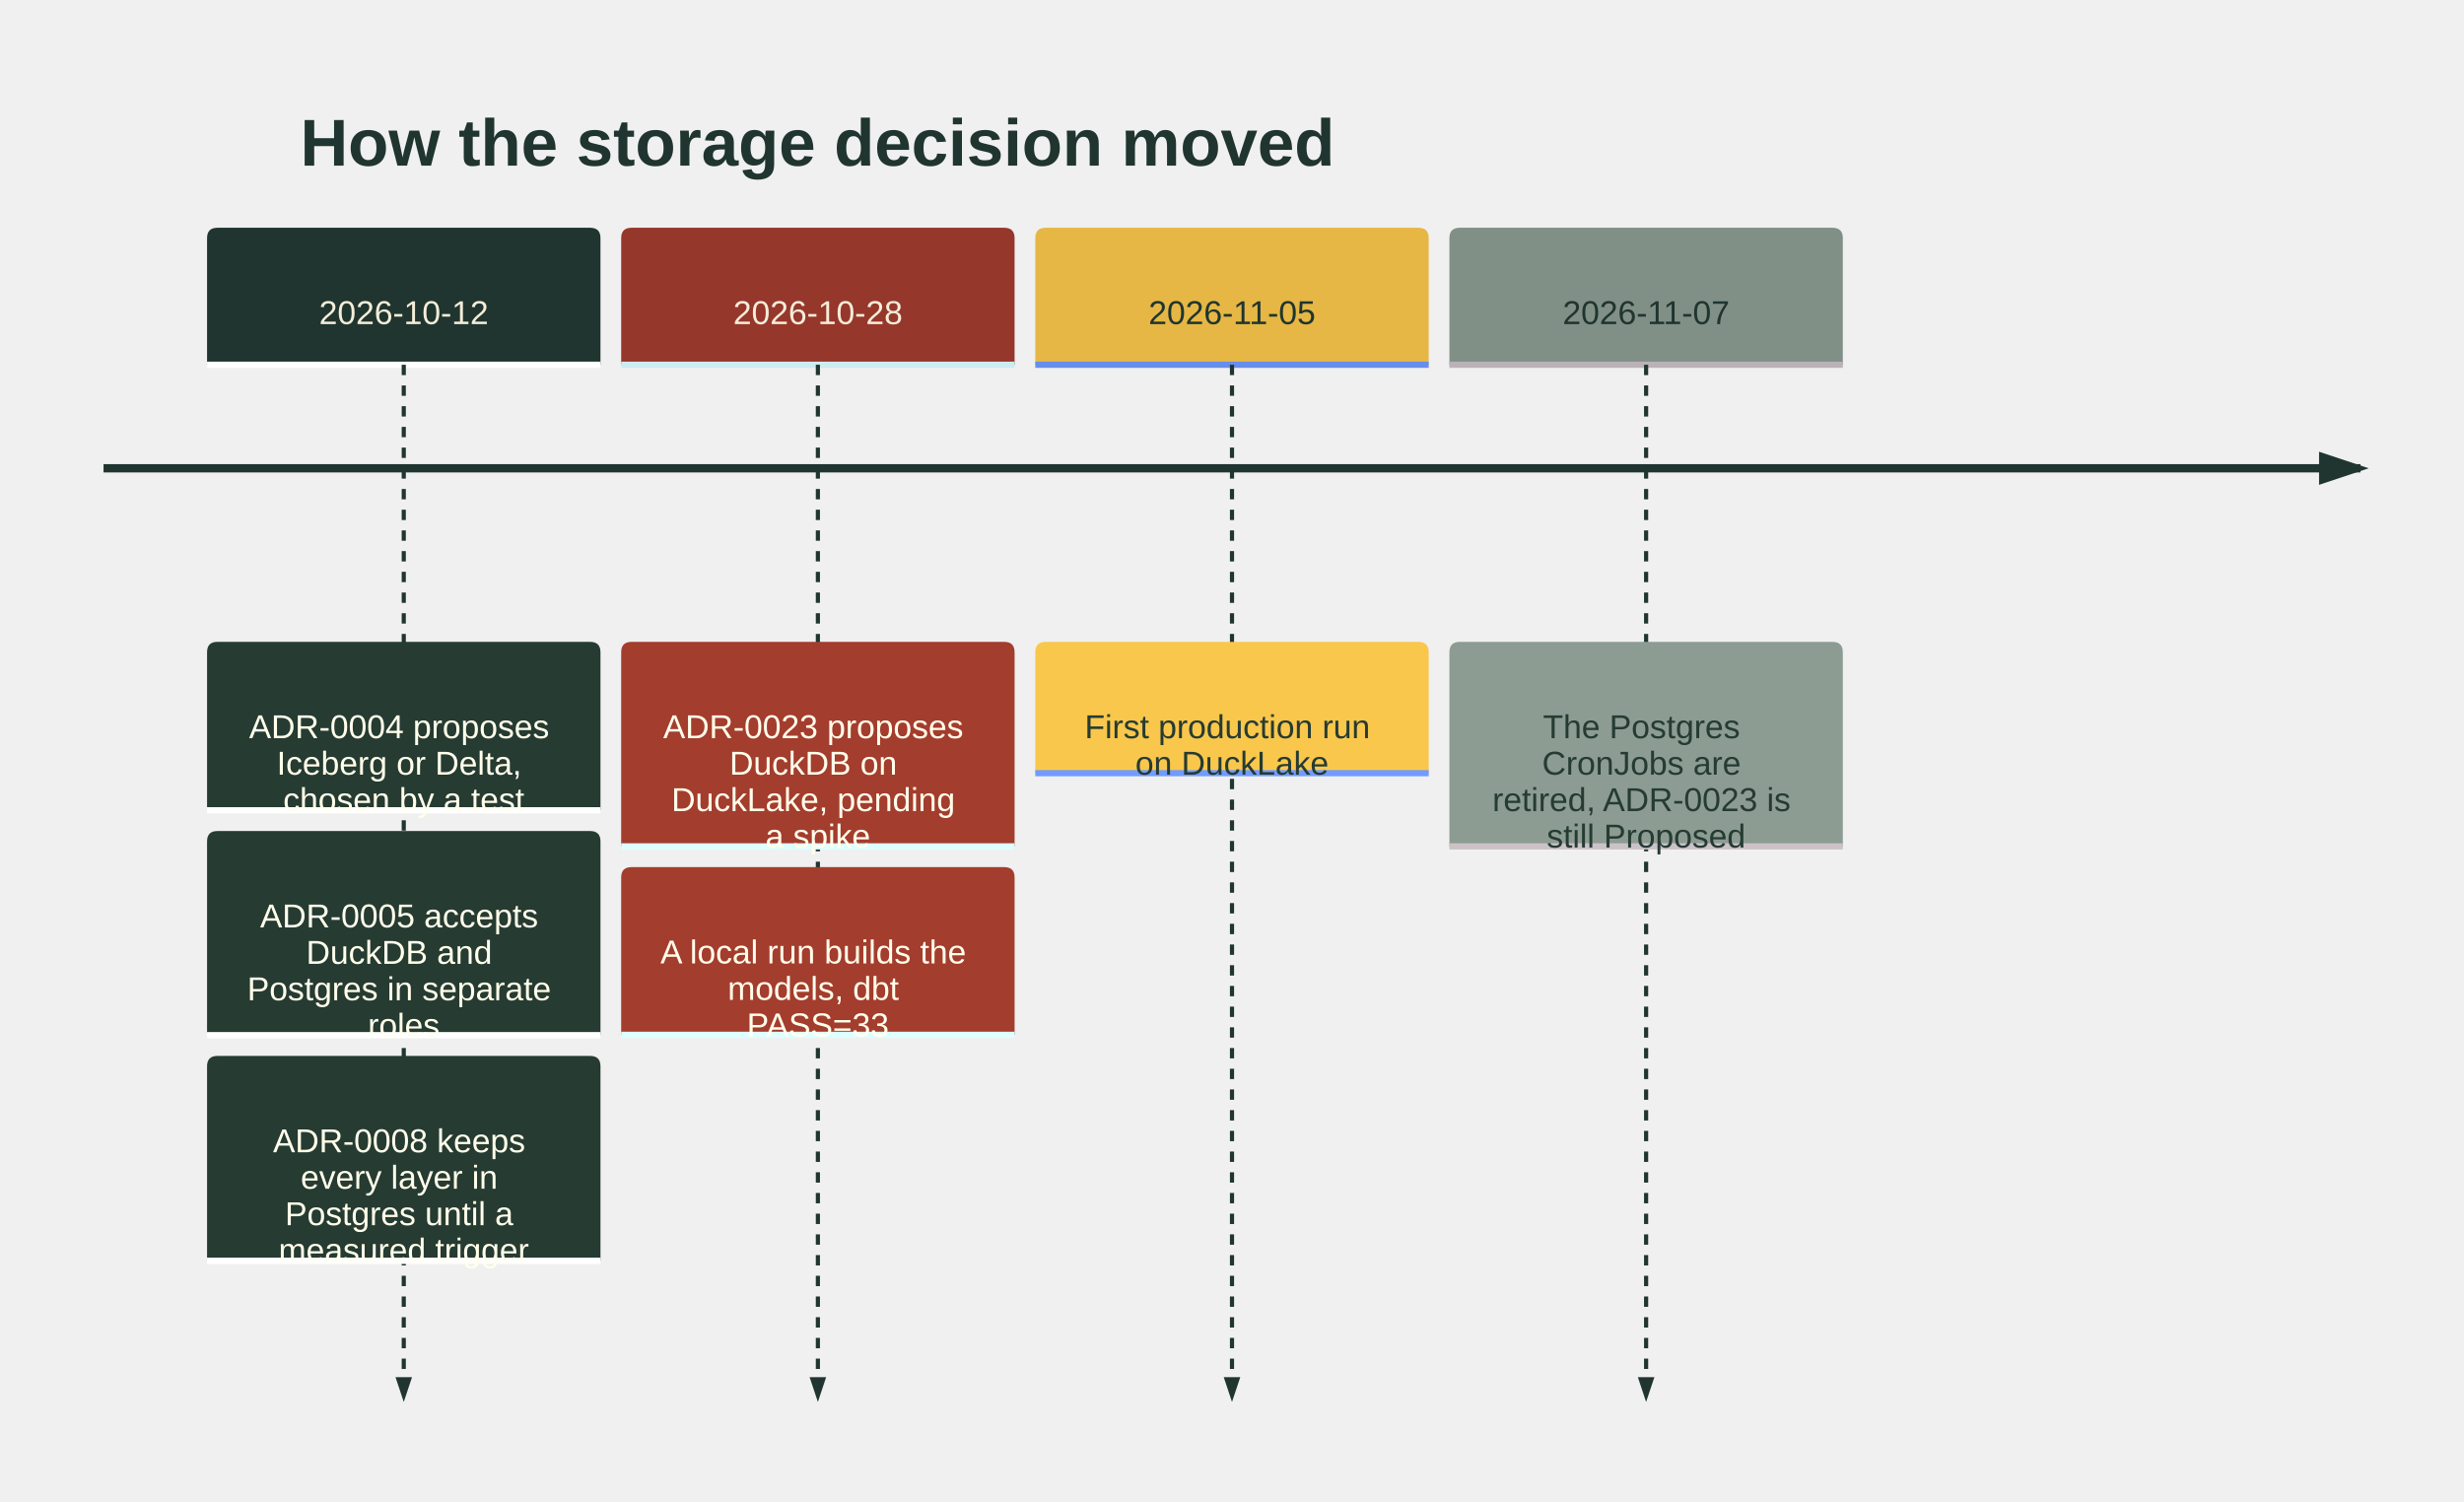
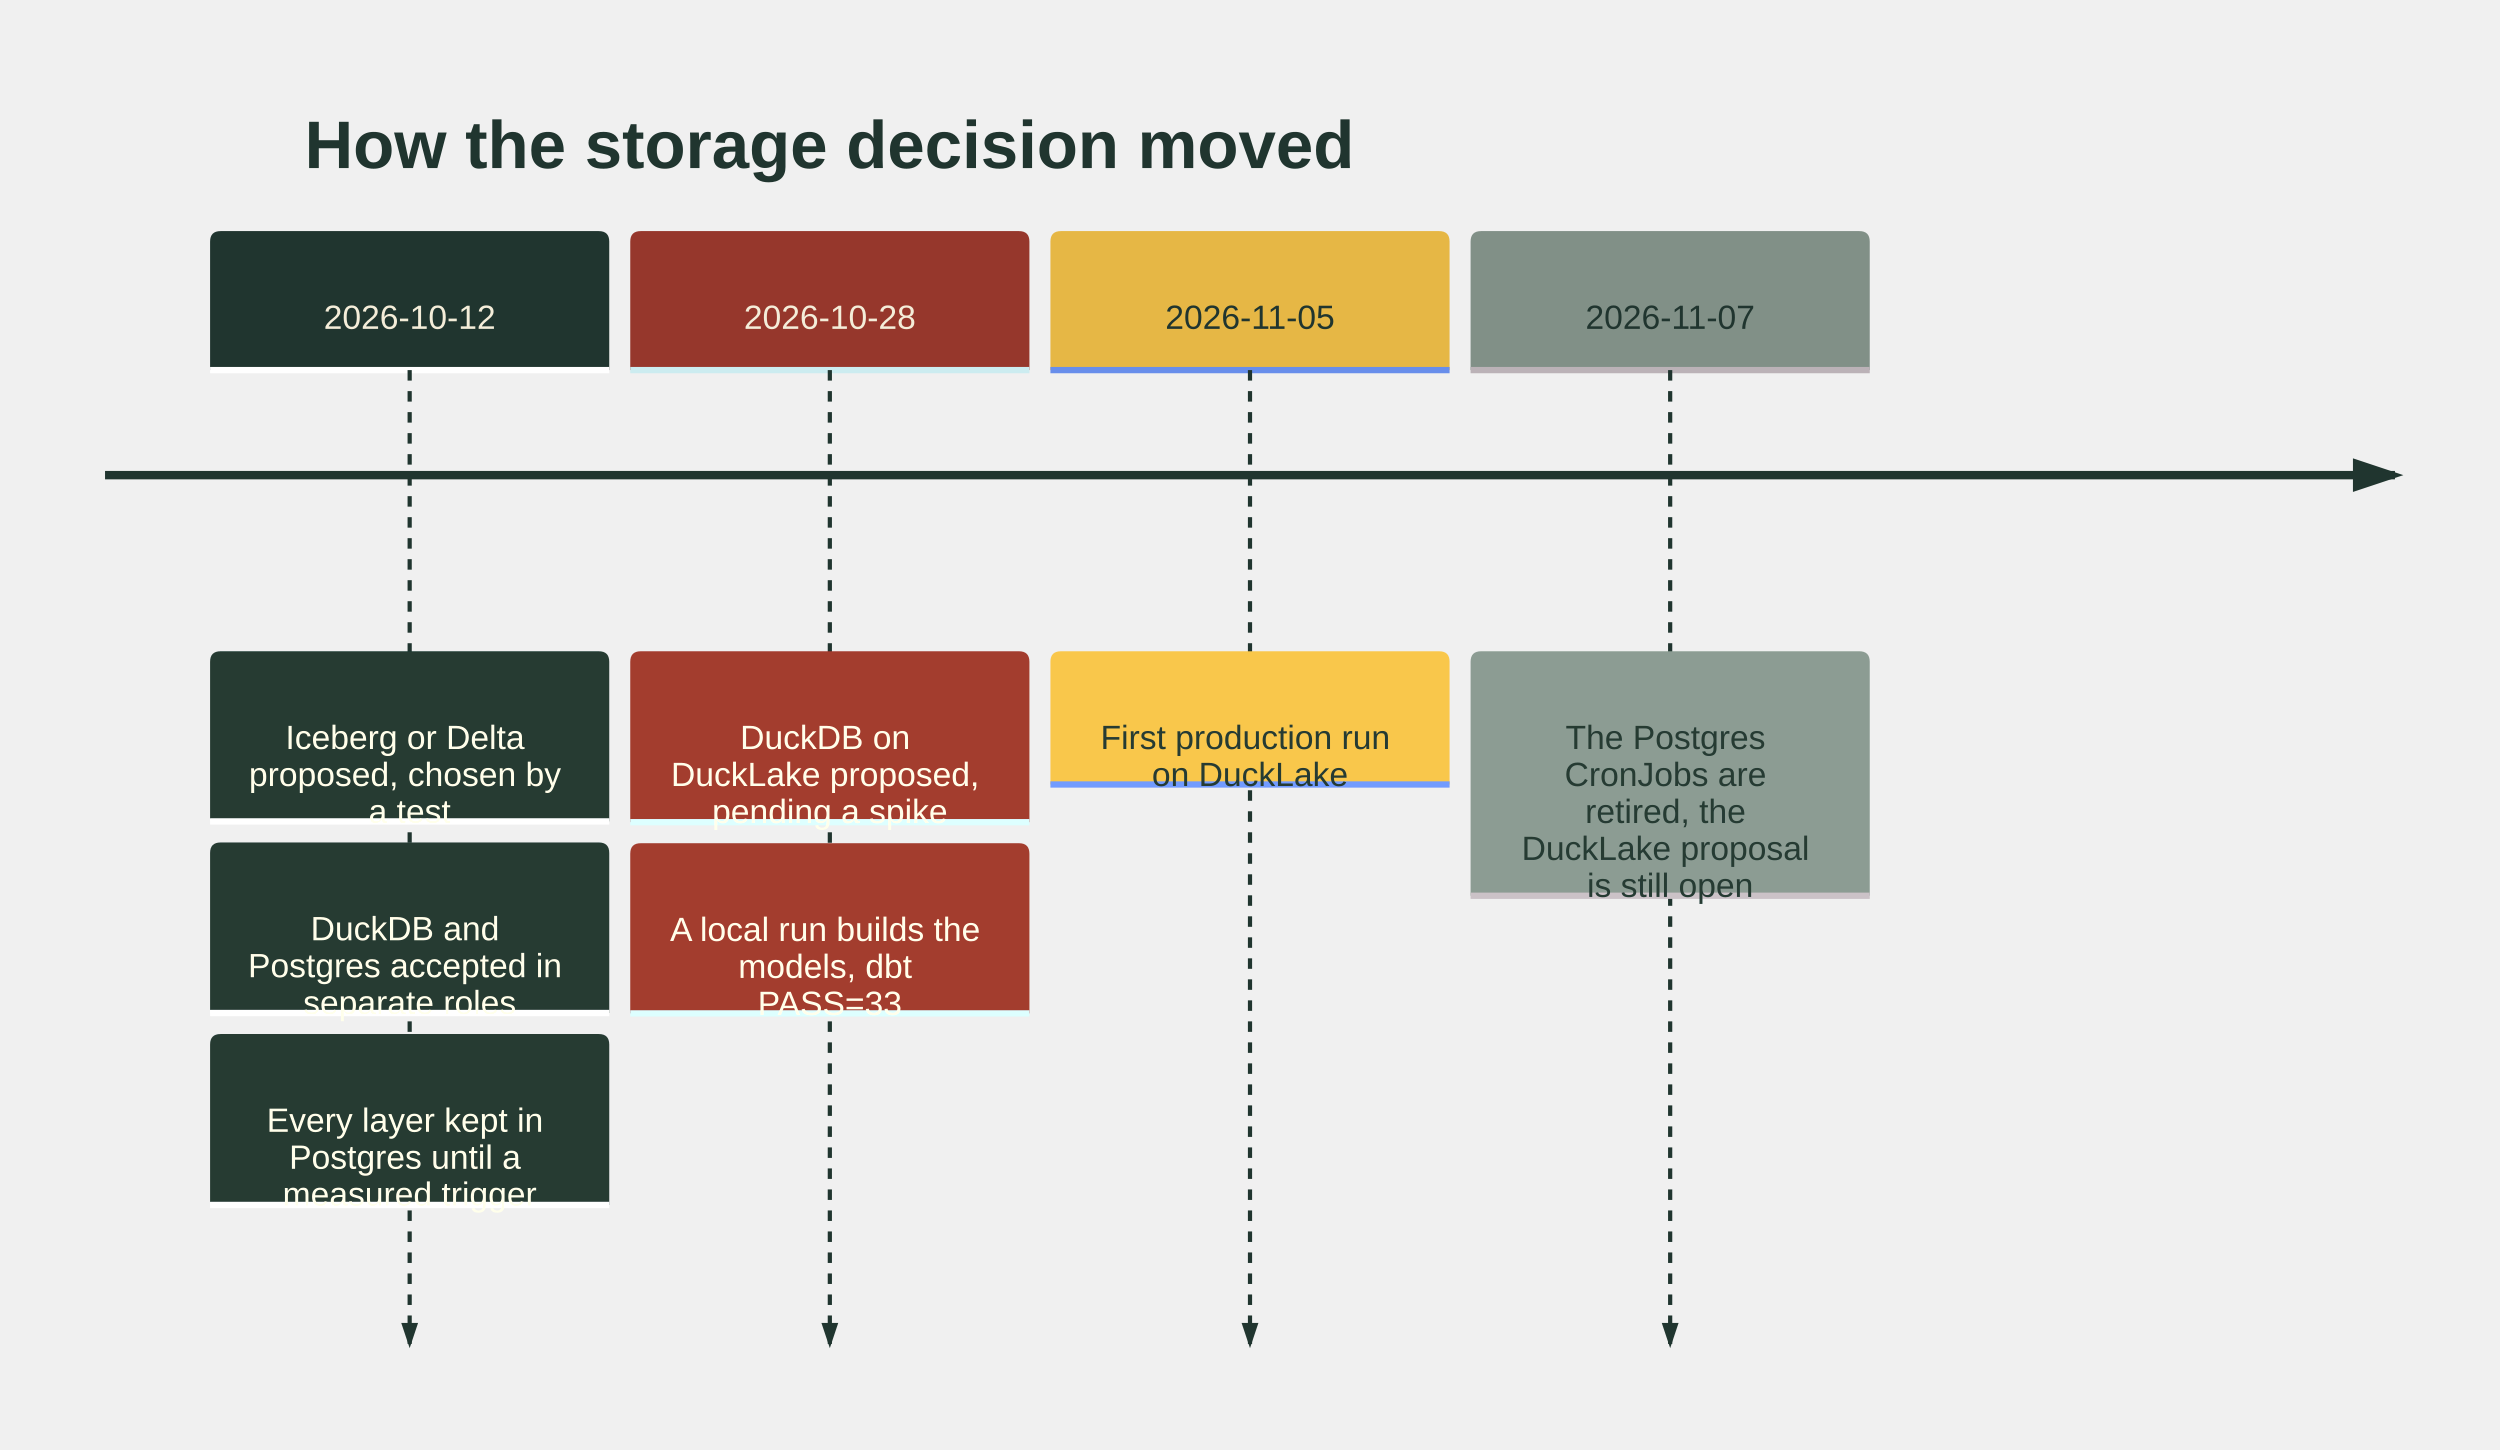
- <svg xmlns="http://www.w3.org/2000/svg" id="lagom-modeling-postgres-then-ducklake" width="100%" style="max-width: 1190px; background-color: transparent;" viewBox="100 -60 1190 725.117" role="graphics-document document" aria-roledescription="timeline">
+ <svg xmlns="http://www.w3.org/2000/svg" id="lagom-modeling-postgres-then-ducklake" width="100%" style="max-width: 1190px; background-color: transparent;" viewBox="100 -60 1190 689.73" role="graphics-document document" aria-roledescription="timeline">
  <style>#lagom-modeling-postgres-then-ducklake{font-family:arial,sans-serif;font-size:16px;fill:#20352f;}@keyframes edge-animation-frame{from{stroke-dashoffset:0;}}@keyframes dash{to{stroke-dashoffset:0;}}#lagom-modeling-postgres-then-ducklake .edge-animation-slow{stroke-dasharray:9,5!important;stroke-dashoffset:900;animation:dash 50s linear infinite;stroke-linecap:round;}#lagom-modeling-postgres-then-ducklake .edge-animation-fast{stroke-dasharray:9,5!important;stroke-dashoffset:900;animation:dash 20s linear infinite;stroke-linecap:round;}#lagom-modeling-postgres-then-ducklake .error-icon{fill:#f2ead6;}#lagom-modeling-postgres-then-ducklake .error-text{fill:#0d1529;stroke:#0d1529;}#lagom-modeling-postgres-then-ducklake .edge-thickness-normal{stroke-width:1px;}#lagom-modeling-postgres-then-ducklake .edge-thickness-thick{stroke-width:3.5px;}#lagom-modeling-postgres-then-ducklake .edge-pattern-solid{stroke-dasharray:0;}#lagom-modeling-postgres-then-ducklake .edge-thickness-invisible{stroke-width:0;fill:none;}#lagom-modeling-postgres-then-ducklake .edge-pattern-dashed{stroke-dasharray:3;}#lagom-modeling-postgres-then-ducklake .edge-pattern-dotted{stroke-dasharray:2;}#lagom-modeling-postgres-then-ducklake .marker{fill:#96372c;stroke:#96372c;}#lagom-modeling-postgres-then-ducklake .marker.cross{stroke:#96372c;}#lagom-modeling-postgres-then-ducklake svg{font-family:arial,sans-serif;font-size:16px;}#lagom-modeling-postgres-then-ducklake p{margin:0;}#lagom-modeling-postgres-then-ducklake .edge{stroke-width:3;}#lagom-modeling-postgres-then-ducklake .section--1 rect,#lagom-modeling-postgres-then-ducklake .section--1 path,#lagom-modeling-postgres-then-ducklake .section--1 circle,#lagom-modeling-postgres-then-ducklake .section--1 path{fill:#20352f;}#lagom-modeling-postgres-then-ducklake .section--1 text{fill:#f4edd9;}#lagom-modeling-postgres-then-ducklake .node-icon--1{font-size:40px;color:#f4edd9;}#lagom-modeling-postgres-then-ducklake .section-edge--1{stroke:#20352f;}#lagom-modeling-postgres-then-ducklake .edge-depth--1{stroke-width:17;}#lagom-modeling-postgres-then-ducklake .section--1 line{stroke:#ffffff;stroke-width:3;}#lagom-modeling-postgres-then-ducklake .lineWrapper line{stroke:#f4edd9;}#lagom-modeling-postgres-then-ducklake .disabled,#lagom-modeling-postgres-then-ducklake .disabled circle,#lagom-modeling-postgres-then-ducklake .disabled text{fill:#f2ead6;}#lagom-modeling-postgres-then-ducklake .disabled text{fill:#819087;}#lagom-modeling-postgres-then-ducklake .section-0 rect,#lagom-modeling-postgres-then-ducklake .section-0 path,#lagom-modeling-postgres-then-ducklake .section-0 circle,#lagom-modeling-postgres-then-ducklake .section-0 path{fill:#96372c;}#lagom-modeling-postgres-then-ducklake .section-0 text{fill:#f4edd9;}#lagom-modeling-postgres-then-ducklake .node-icon-0{font-size:40px;color:#f4edd9;}#lagom-modeling-postgres-then-ducklake .section-edge-0{stroke:#96372c;}#lagom-modeling-postgres-then-ducklake .edge-depth-0{stroke-width:14;}#lagom-modeling-postgres-then-ducklake .section-0 line{stroke:rgb(203.582, 236.147, 239.918);stroke-width:3;}#lagom-modeling-postgres-then-ducklake .lineWrapper line{stroke:#f4edd9;}#lagom-modeling-postgres-then-ducklake .disabled,#lagom-modeling-postgres-then-ducklake .disabled circle,#lagom-modeling-postgres-then-ducklake .disabled text{fill:#f2ead6;}#lagom-modeling-postgres-then-ducklake .disabled text{fill:#819087;}#lagom-modeling-postgres-then-ducklake .section-1 rect,#lagom-modeling-postgres-then-ducklake .section-1 path,#lagom-modeling-postgres-then-ducklake .section-1 circle,#lagom-modeling-postgres-then-ducklake .section-1 path{fill:#e6b745;}#lagom-modeling-postgres-then-ducklake .section-1 text{fill:#20352f;}#lagom-modeling-postgres-then-ducklake .node-icon-1{font-size:40px;color:#20352f;}#lagom-modeling-postgres-then-ducklake .section-edge-1{stroke:#e6b745;}#lagom-modeling-postgres-then-ducklake .edge-depth-1{stroke-width:11;}#lagom-modeling-postgres-then-ducklake .section-1 line{stroke:rgb(103.82, 142.021, 234.68);stroke-width:3;}#lagom-modeling-postgres-then-ducklake .lineWrapper line{stroke:#20352f;}#lagom-modeling-postgres-then-ducklake .disabled,#lagom-modeling-postgres-then-ducklake .disabled circle,#lagom-modeling-postgres-then-ducklake .disabled text{fill:#f2ead6;}#lagom-modeling-postgres-then-ducklake .disabled text{fill:#819087;}#lagom-modeling-postgres-then-ducklake .section-2 rect,#lagom-modeling-postgres-then-ducklake .section-2 path,#lagom-modeling-postgres-then-ducklake .section-2 circle,#lagom-modeling-postgres-then-ducklake .section-2 path{fill:#819087;}#lagom-modeling-postgres-then-ducklake .section-2 text{fill:#20352f;}#lagom-modeling-postgres-then-ducklake .node-icon-2{font-size:40px;color:#20352f;}#lagom-modeling-postgres-then-ducklake .section-edge-2{stroke:#819087;}#lagom-modeling-postgres-then-ducklake .edge-depth-2{stroke-width:8;}#lagom-modeling-postgres-then-ducklake .section-2 line{stroke:rgb(186.854, 177.646, 183.171);stroke-width:3;}#lagom-modeling-postgres-then-ducklake .lineWrapper line{stroke:#20352f;}#lagom-modeling-postgres-then-ducklake .disabled,#lagom-modeling-postgres-then-ducklake .disabled circle,#lagom-modeling-postgres-then-ducklake .disabled text{fill:#f2ead6;}#lagom-modeling-postgres-then-ducklake .disabled text{fill:#819087;}#lagom-modeling-postgres-then-ducklake .section-3 rect,#lagom-modeling-postgres-then-ducklake .section-3 path,#lagom-modeling-postgres-then-ducklake .section-3 circle,#lagom-modeling-postgres-then-ducklake .section-3 path{fill:hsl(104.444, 55.102%, 65.392%);}#lagom-modeling-postgres-then-ducklake .section-3 text{fill:#20352f;}#lagom-modeling-postgres-then-ducklake .node-icon-3{font-size:40px;color:#20352f;}#lagom-modeling-postgres-then-ducklake .section-edge-3{stroke:hsl(104.444, 55.102%, 65.392%);}#lagom-modeling-postgres-then-ducklake .edge-depth-3{stroke-width:5;}#lagom-modeling-postgres-then-ducklake .section-3 line{stroke:rgb(111.663, 39.622, 136.878);stroke-width:3;}#lagom-modeling-postgres-then-ducklake .lineWrapper line{stroke:#20352f;}#lagom-modeling-postgres-then-ducklake .disabled,#lagom-modeling-postgres-then-ducklake .disabled circle,#lagom-modeling-postgres-then-ducklake .disabled text{fill:#f2ead6;}#lagom-modeling-postgres-then-ducklake .disabled text{fill:#819087;}#lagom-modeling-postgres-then-ducklake .section-4 rect,#lagom-modeling-postgres-then-ducklake .section-4 path,#lagom-modeling-postgres-then-ducklake .section-4 circle,#lagom-modeling-postgres-then-ducklake .section-4 path{fill:hsl(134.444, 55.102%, 65.392%);}#lagom-modeling-postgres-then-ducklake .section-4 text{fill:#20352f;}#lagom-modeling-postgres-then-ducklake .node-icon-4{font-size:40px;color:#20352f;}#lagom-modeling-postgres-then-ducklake .section-edge-4{stroke:hsl(134.444, 55.102%, 65.392%);}#lagom-modeling-postgres-then-ducklake .edge-depth-4{stroke-width:2;}#lagom-modeling-postgres-then-ducklake .section-4 line{stroke:rgb(136.878, 39.622, 113.464);stroke-width:3;}#lagom-modeling-postgres-then-ducklake .lineWrapper line{stroke:#20352f;}#lagom-modeling-postgres-then-ducklake .disabled,#lagom-modeling-postgres-then-ducklake .disabled circle,#lagom-modeling-postgres-then-ducklake .disabled text{fill:#f2ead6;}#lagom-modeling-postgres-then-ducklake .disabled text{fill:#819087;}#lagom-modeling-postgres-then-ducklake .section-5 rect,#lagom-modeling-postgres-then-ducklake .section-5 path,#lagom-modeling-postgres-then-ducklake .section-5 circle,#lagom-modeling-postgres-then-ducklake .section-5 path{fill:hsl(164.444, 55.102%, 65.392%);}#lagom-modeling-postgres-then-ducklake .section-5 text{fill:#20352f;}#lagom-modeling-postgres-then-ducklake .node-icon-5{font-size:40px;color:#20352f;}#lagom-modeling-postgres-then-ducklake .section-edge-5{stroke:hsl(164.444, 55.102%, 65.392%);}#lagom-modeling-postgres-then-ducklake .edge-depth-5{stroke-width:-1;}#lagom-modeling-postgres-then-ducklake .section-5 line{stroke:rgb(136.878, 39.622, 64.837);stroke-width:3;}#lagom-modeling-postgres-then-ducklake .lineWrapper line{stroke:#20352f;}#lagom-modeling-postgres-then-ducklake .disabled,#lagom-modeling-postgres-then-ducklake .disabled circle,#lagom-modeling-postgres-then-ducklake .disabled text{fill:#f2ead6;}#lagom-modeling-postgres-then-ducklake .disabled text{fill:#819087;}#lagom-modeling-postgres-then-ducklake .section-6 rect,#lagom-modeling-postgres-then-ducklake .section-6 path,#lagom-modeling-postgres-then-ducklake .section-6 circle,#lagom-modeling-postgres-then-ducklake .section-6 path{fill:hsl(194.444, 55.102%, 65.392%);}#lagom-modeling-postgres-then-ducklake .section-6 text{fill:#20352f;}#lagom-modeling-postgres-then-ducklake .node-icon-6{font-size:40px;color:#20352f;}#lagom-modeling-postgres-then-ducklake .section-edge-6{stroke:hsl(194.444, 55.102%, 65.392%);}#lagom-modeling-postgres-then-ducklake .edge-depth-6{stroke-width:-4;}#lagom-modeling-postgres-then-ducklake .section-6 line{stroke:rgb(136.878, 63.036, 39.622);stroke-width:3;}#lagom-modeling-postgres-then-ducklake .lineWrapper line{stroke:#20352f;}#lagom-modeling-postgres-then-ducklake .disabled,#lagom-modeling-postgres-then-ducklake .disabled circle,#lagom-modeling-postgres-then-ducklake .disabled text{fill:#f2ead6;}#lagom-modeling-postgres-then-ducklake .disabled text{fill:#819087;}#lagom-modeling-postgres-then-ducklake .section-7 rect,#lagom-modeling-postgres-then-ducklake .section-7 path,#lagom-modeling-postgres-then-ducklake .section-7 circle,#lagom-modeling-postgres-then-ducklake .section-7 path{fill:hsl(254.444, 55.102%, 75%);}#lagom-modeling-postgres-then-ducklake .section-7 text{fill:#20352f;}#lagom-modeling-postgres-then-ducklake .node-icon-7{font-size:40px;color:#20352f;}#lagom-modeling-postgres-then-ducklake .section-edge-7{stroke:hsl(254.444, 55.102%, 75%);}#lagom-modeling-postgres-then-ducklake .edge-depth-7{stroke-width:-7;}#lagom-modeling-postgres-then-ducklake .section-7 line{stroke:rgb(81.964, 98.878, 28.622);stroke-width:3;}#lagom-modeling-postgres-then-ducklake .lineWrapper line{stroke:#20352f;}#lagom-modeling-postgres-then-ducklake .disabled,#lagom-modeling-postgres-then-ducklake .disabled circle,#lagom-modeling-postgres-then-ducklake .disabled text{fill:#f2ead6;}#lagom-modeling-postgres-then-ducklake .disabled text{fill:#819087;}#lagom-modeling-postgres-then-ducklake .section-8 rect,#lagom-modeling-postgres-then-ducklake .section-8 path,#lagom-modeling-postgres-then-ducklake .section-8 circle,#lagom-modeling-postgres-then-ducklake .section-8 path{fill:hsl(314.444, 55.102%, 65.392%);}#lagom-modeling-postgres-then-ducklake .section-8 text{fill:#20352f;}#lagom-modeling-postgres-then-ducklake .node-icon-8{font-size:40px;color:#20352f;}#lagom-modeling-postgres-then-ducklake .section-edge-8{stroke:hsl(314.444, 55.102%, 65.392%);}#lagom-modeling-postgres-then-ducklake .edge-depth-8{stroke-width:-10;}#lagom-modeling-postgres-then-ducklake .section-8 line{stroke:rgb(39.622, 136.878, 63.036);stroke-width:3;}#lagom-modeling-postgres-then-ducklake .lineWrapper line{stroke:#20352f;}#lagom-modeling-postgres-then-ducklake .disabled,#lagom-modeling-postgres-then-ducklake .disabled circle,#lagom-modeling-postgres-then-ducklake .disabled text{fill:#f2ead6;}#lagom-modeling-postgres-then-ducklake .disabled text{fill:#819087;}#lagom-modeling-postgres-then-ducklake .section-9 rect,#lagom-modeling-postgres-then-ducklake .section-9 path,#lagom-modeling-postgres-then-ducklake .section-9 circle,#lagom-modeling-postgres-then-ducklake .section-9 path{fill:hsl(344.444, 55.102%, 65.392%);}#lagom-modeling-postgres-then-ducklake .section-9 text{fill:#20352f;}#lagom-modeling-postgres-then-ducklake .node-icon-9{font-size:40px;color:#20352f;}#lagom-modeling-postgres-then-ducklake .section-edge-9{stroke:hsl(344.444, 55.102%, 65.392%);}#lagom-modeling-postgres-then-ducklake .edge-depth-9{stroke-width:-13;}#lagom-modeling-postgres-then-ducklake .section-9 line{stroke:rgb(39.622, 136.878, 111.663);stroke-width:3;}#lagom-modeling-postgres-then-ducklake .lineWrapper line{stroke:#20352f;}#lagom-modeling-postgres-then-ducklake .disabled,#lagom-modeling-postgres-then-ducklake .disabled circle,#lagom-modeling-postgres-then-ducklake .disabled text{fill:#f2ead6;}#lagom-modeling-postgres-then-ducklake .disabled text{fill:#819087;}#lagom-modeling-postgres-then-ducklake .section-10 rect,#lagom-modeling-postgres-then-ducklake .section-10 path,#lagom-modeling-postgres-then-ducklake .section-10 circle,#lagom-modeling-postgres-then-ducklake .section-10 path{fill:hsl(14.444, 55.102%, 65.392%);}#lagom-modeling-postgres-then-ducklake .section-10 text{fill:#20352f;}#lagom-modeling-postgres-then-ducklake .node-icon-10{font-size:40px;color:#20352f;}#lagom-modeling-postgres-then-ducklake .section-edge-10{stroke:hsl(14.444, 55.102%, 65.392%);}#lagom-modeling-postgres-then-ducklake .edge-depth-10{stroke-width:-16;}#lagom-modeling-postgres-then-ducklake .section-10 line{stroke:rgb(39.622, 113.464, 136.878);stroke-width:3;}#lagom-modeling-postgres-then-ducklake .lineWrapper line{stroke:#20352f;}#lagom-modeling-postgres-then-ducklake .disabled,#lagom-modeling-postgres-then-ducklake .disabled circle,#lagom-modeling-postgres-then-ducklake .disabled text{fill:#f2ead6;}#lagom-modeling-postgres-then-ducklake .disabled text{fill:#819087;}#lagom-modeling-postgres-then-ducklake .section-root rect,#lagom-modeling-postgres-then-ducklake .section-root path,#lagom-modeling-postgres-then-ducklake .section-root circle{fill:hsl(44.444, 55.102%, 65.392%);}#lagom-modeling-postgres-then-ducklake .section-root text{fill:#20352f;}#lagom-modeling-postgres-then-ducklake .icon-container{height:100%;display:flex;justify-content:center;align-items:center;}#lagom-modeling-postgres-then-ducklake .edge{fill:none;}#lagom-modeling-postgres-then-ducklake .eventWrapper{filter:brightness(120%);}#lagom-modeling-postgres-then-ducklake .node .neo-node{stroke:#20352f;}#lagom-modeling-postgres-then-ducklake [data-look="neo"].node rect,#lagom-modeling-postgres-then-ducklake [data-look="neo"].cluster rect,#lagom-modeling-postgres-then-ducklake [data-look="neo"].node polygon{stroke:#20352f;filter:drop-shadow( 1px 2px 2px rgba(185,185,185,1));}#lagom-modeling-postgres-then-ducklake [data-look="neo"].swimlane.cluster rect{filter:none;}#lagom-modeling-postgres-then-ducklake [data-look="neo"].node path{stroke:#20352f;stroke-width:1px;}#lagom-modeling-postgres-then-ducklake [data-look="neo"].node .outer-path{filter:drop-shadow( 1px 2px 2px rgba(185,185,185,1));}#lagom-modeling-postgres-then-ducklake [data-look="neo"].node .neo-line path{stroke:#20352f;filter:none;}#lagom-modeling-postgres-then-ducklake [data-look="neo"].node circle{stroke:#20352f;filter:drop-shadow( 1px 2px 2px rgba(185,185,185,1));}#lagom-modeling-postgres-then-ducklake [data-look="neo"].node circle .state-start{fill:#000000;}#lagom-modeling-postgres-then-ducklake [data-look="neo"].icon-shape .icon{fill:#20352f;filter:drop-shadow( 1px 2px 2px rgba(185,185,185,1));}#lagom-modeling-postgres-then-ducklake [data-look="neo"].icon-shape .icon-neo path{stroke:#20352f;filter:drop-shadow( 1px 2px 2px rgba(185,185,185,1));}#lagom-modeling-postgres-then-ducklake :root{--mermaid-font-family:arial,sans-serif;}@media (prefers-reduced-motion: reduce){*,*::before,*::after{animation:none!important}}</style>
  <g />
  <g />
  <defs>
    <marker id="lagom-modeling-postgres-then-ducklake-arrowhead" refX="5" refY="2" markerWidth="6" markerHeight="4" orient="auto">
      <path d="M 0,0 V 4 L6,2 Z" />
    </marker>
  </defs>
  <g class="taskWrapper" transform="translate(200, 50)">
    <g class="timeline-node section--1">
      <g>
        <path id="lagom-modeling-postgres-then-ducklake-node-0" class="node-bkg node-undefined" d="M0 61.167 v-56.167 q0,-5,5,-5 h180 q5,0,5,5 v61.167 H0 Z" />
        <line class="node-line--1" x1="0" y1="66.167" x2="190" y2="66.167" />
      </g>
      <g transform="translate(95, 10)">
        <text dy="1em" alignment-baseline="middle" dominant-baseline="middle" text-anchor="middle">
          <tspan x="0" dy="1em">2026-10-12</tspan>
        </text>
      </g>
    </g>
  </g>
  <g class="lineWrapper">
-     <line x1="295" y1="116.167" x2="295" y2="615.117" stroke-width="2" stroke="black" marker-end="url(#lagom-modeling-postgres-then-ducklake-arrowhead)" stroke-dasharray="5,5" />
+     <line x1="295" y1="116.167" x2="295" y2="579.73" stroke-width="2" stroke="black" marker-end="url(#lagom-modeling-postgres-then-ducklake-arrowhead)" stroke-dasharray="5,5" />
  </g>
  <g class="eventWrapper" transform="translate(200, 250)">
    <g class="timeline-node section--1">
      <g>
-         <path id="lagom-modeling-postgres-then-ducklake-node-1" class="node-bkg node-undefined" d="M0 76.367 v-71.367 q0,-5,5,-5 h180 q5,0,5,5 v76.367 H0 Z" />
+         <path id="lagom-modeling-postgres-then-ducklake-node-1" class="node-bkg node-undefined" d="M0 76.016 v-71.016 q0,-5,5,-5 h180 q5,0,5,5 v76.016 H0 Z" />
+         <line class="node-line--1" x1="0" y1="81.016" x2="190" y2="81.016" />
+       </g>
+       <g transform="translate(95, 10)">
+         <text dy="1em" alignment-baseline="middle" dominant-baseline="middle" text-anchor="middle">
+           <tspan x="0" dy="1em">Iceberg   or   Delta</tspan>
+           <tspan x="0" dy="1.1em">proposed,   chosen   by</tspan>
+           <tspan x="0" dy="1.1em">a   test</tspan>
+         </text>
+       </g>
+     </g>
+   </g>
+   <g class="eventWrapper" transform="translate(200, 341.0156)">
+     <g class="timeline-node section--1">
+       <g>
+         <path id="lagom-modeling-postgres-then-ducklake-node-2" class="node-bkg node-undefined" d="M0 76.18 v-71.18 q0,-5,5,-5 h180 q5,0,5,5 v76.18 H0 Z" />
+         <line class="node-line--1" x1="0" y1="81.18" x2="190" y2="81.18" />
+       </g>
+       <g transform="translate(95, 10)">
+         <text dy="1em" alignment-baseline="middle" dominant-baseline="middle" text-anchor="middle">
+           <tspan x="0" dy="1em">DuckDB   and</tspan>
+           <tspan x="0" dy="1.1em">Postgres   accepted   in</tspan>
+           <tspan x="0" dy="1.1em">separate   roles</tspan>
+         </text>
+       </g>
+     </g>
+   </g>
+   <g class="eventWrapper" transform="translate(200, 432.1953)">
+     <g class="timeline-node section--1">
+       <g>
+         <path id="lagom-modeling-postgres-then-ducklake-node-3" class="node-bkg node-undefined" d="M0 76.367 v-71.367 q0,-5,5,-5 h180 q5,0,5,5 v76.367 H0 Z" />
        <line class="node-line--1" x1="0" y1="81.367" x2="190" y2="81.367" />
      </g>
      <g transform="translate(95, 10)">
        <text dy="1em" alignment-baseline="middle" dominant-baseline="middle" text-anchor="middle">
-           <tspan x="0" dy="1em">ADR-0004   proposes</tspan>
-           <tspan x="0" dy="1.1em">Iceberg   or   Delta,</tspan>
-           <tspan x="0" dy="1.1em">chosen   by   a   test</tspan>
-         </text>
-       </g>
-     </g>
-   </g>
-   <g class="eventWrapper" transform="translate(200, 341.3672)">
-     <g class="timeline-node section--1">
-       <g>
-         <path id="lagom-modeling-postgres-then-ducklake-node-2" class="node-bkg node-undefined" d="M0 93.616 v-88.616 q0,-5,5,-5 h180 q5,0,5,5 v93.616 H0 Z" />
-         <line class="node-line--1" x1="0" y1="98.616" x2="190" y2="98.616" />
-       </g>
-       <g transform="translate(95, 10)">
-         <text dy="1em" alignment-baseline="middle" dominant-baseline="middle" text-anchor="middle">
-           <tspan x="0" dy="1em">ADR-0005   accepts</tspan>
-           <tspan x="0" dy="1.1em">DuckDB   and</tspan>
-           <tspan x="0" dy="1.1em">Postgres   in   separate</tspan>
-           <tspan x="0" dy="1.1em">roles</tspan>
-         </text>
-       </g>
-     </g>
-   </g>
-   <g class="eventWrapper" transform="translate(200, 449.9828)">
-     <g class="timeline-node section--1">
-       <g>
-         <path id="lagom-modeling-postgres-then-ducklake-node-3" class="node-bkg node-undefined" d="M0 93.967 v-88.967 q0,-5,5,-5 h180 q5,0,5,5 v93.967 H0 Z" />
-         <line class="node-line--1" x1="0" y1="98.967" x2="190" y2="98.967" />
-       </g>
-       <g transform="translate(95, 10)">
-         <text dy="1em" alignment-baseline="middle" dominant-baseline="middle" text-anchor="middle">
-           <tspan x="0" dy="1em">ADR-0008   keeps</tspan>
-           <tspan x="0" dy="1.1em">every   layer   in</tspan>
+           <tspan x="0" dy="1em">Every   layer   kept   in</tspan>
          <tspan x="0" dy="1.1em">Postgres   until   a</tspan>
          <tspan x="0" dy="1.1em">measured   trigger</tspan>
        </text>
      </g>
    </g>
  </g>
  <g class="taskWrapper" transform="translate(400, 50)">
    <g class="timeline-node section-0">
      <g>
        <path id="lagom-modeling-postgres-then-ducklake-node-4" class="node-bkg node-undefined" d="M0 61.167 v-56.167 q0,-5,5,-5 h180 q5,0,5,5 v61.167 H0 Z" />
        <line class="node-line-0" x1="0" y1="66.167" x2="190" y2="66.167" />
      </g>
      <g transform="translate(95, 10)">
        <text dy="1em" alignment-baseline="middle" dominant-baseline="middle" text-anchor="middle">
          <tspan x="0" dy="1em">2026-10-28</tspan>
        </text>
      </g>
    </g>
  </g>
  <g class="lineWrapper">
-     <line x1="495" y1="116.167" x2="495" y2="615.117" stroke-width="2" stroke="black" marker-end="url(#lagom-modeling-postgres-then-ducklake-arrowhead)" stroke-dasharray="5,5" />
+     <line x1="495" y1="116.167" x2="495" y2="579.73" stroke-width="2" stroke="black" marker-end="url(#lagom-modeling-postgres-then-ducklake-arrowhead)" stroke-dasharray="5,5" />
  </g>
  <g class="eventWrapper" transform="translate(400, 250)">
    <g class="timeline-node section-0">
      <g>
-         <path id="lagom-modeling-postgres-then-ducklake-node-5" class="node-bkg node-undefined" d="M0 93.78 v-88.78 q0,-5,5,-5 h180 q5,0,5,5 v93.78 H0 Z" />
-         <line class="node-line-0" x1="0" y1="98.78" x2="190" y2="98.78" />
+         <path id="lagom-modeling-postgres-then-ducklake-node-5" class="node-bkg node-undefined" d="M0 76.367 v-71.367 q0,-5,5,-5 h180 q5,0,5,5 v76.367 H0 Z" />
+         <line class="node-line-0" x1="0" y1="81.367" x2="190" y2="81.367" />
      </g>
      <g transform="translate(95, 10)">
        <text dy="1em" alignment-baseline="middle" dominant-baseline="middle" text-anchor="middle">
-           <tspan x="0" dy="1em">ADR-0023   proposes</tspan>
-           <tspan x="0" dy="1.1em">DuckDB   on</tspan>
-           <tspan x="0" dy="1.1em">DuckLake,   pending</tspan>
-           <tspan x="0" dy="1.1em">a   spike</tspan>
+           <tspan x="0" dy="1em">DuckDB   on</tspan>
+           <tspan x="0" dy="1.1em">DuckLake   proposed,</tspan>
+           <tspan x="0" dy="1.1em">pending   a   spike</tspan>
        </text>
      </g>
    </g>
  </g>
-   <g class="eventWrapper" transform="translate(400, 358.7797)">
+   <g class="eventWrapper" transform="translate(400, 341.3672)">
    <g class="timeline-node section-0">
      <g>
        <path id="lagom-modeling-postgres-then-ducklake-node-6" class="node-bkg node-undefined" d="M0 76.016 v-71.016 q0,-5,5,-5 h180 q5,0,5,5 v76.016 H0 Z" />
        <line class="node-line-0" x1="0" y1="81.016" x2="190" y2="81.016" />
      </g>
      <g transform="translate(95, 10)">
        <text dy="1em" alignment-baseline="middle" dominant-baseline="middle" text-anchor="middle">
          <tspan x="0" dy="1em">A   local   run   builds   the</tspan>
          <tspan x="0" dy="1.1em">models,   dbt</tspan>
          <tspan x="0" dy="1.1em">PASS=33</tspan>
        </text>
      </g>
    </g>
  </g>
  <g class="taskWrapper" transform="translate(600, 50)">
    <g class="timeline-node section-1">
      <g>
        <path id="lagom-modeling-postgres-then-ducklake-node-7" class="node-bkg node-undefined" d="M0 61.167 v-56.167 q0,-5,5,-5 h180 q5,0,5,5 v61.167 H0 Z" />
        <line class="node-line-1" x1="0" y1="66.167" x2="190" y2="66.167" />
      </g>
      <g transform="translate(95, 10)">
        <text dy="1em" alignment-baseline="middle" dominant-baseline="middle" text-anchor="middle">
          <tspan x="0" dy="1em">2026-11-05</tspan>
        </text>
      </g>
    </g>
  </g>
  <g class="lineWrapper">
-     <line x1="695" y1="116.167" x2="695" y2="615.117" stroke-width="2" stroke="black" marker-end="url(#lagom-modeling-postgres-then-ducklake-arrowhead)" stroke-dasharray="5,5" />
+     <line x1="695" y1="116.167" x2="695" y2="579.73" stroke-width="2" stroke="black" marker-end="url(#lagom-modeling-postgres-then-ducklake-arrowhead)" stroke-dasharray="5,5" />
  </g>
  <g class="eventWrapper" transform="translate(600, 250)">
    <g class="timeline-node section-1">
      <g>
        <path id="lagom-modeling-postgres-then-ducklake-node-8" class="node-bkg node-undefined" d="M0 58.416 v-53.416 q0,-5,5,-5 h180 q5,0,5,5 v58.416 H0 Z" />
        <line class="node-line-1" x1="0" y1="63.416" x2="190" y2="63.416" />
      </g>
      <g transform="translate(95, 10)">
        <text dy="1em" alignment-baseline="middle" dominant-baseline="middle" text-anchor="middle">
          <tspan x="0" dy="1em">First   production   run</tspan>
          <tspan x="0" dy="1.1em">on   DuckLake</tspan>
        </text>
      </g>
    </g>
  </g>
  <g class="taskWrapper" transform="translate(800, 50)">
    <g class="timeline-node section-2">
      <g>
        <path id="lagom-modeling-postgres-then-ducklake-node-9" class="node-bkg node-undefined" d="M0 61.167 v-56.167 q0,-5,5,-5 h180 q5,0,5,5 v61.167 H0 Z" />
        <line class="node-line-2" x1="0" y1="66.167" x2="190" y2="66.167" />
      </g>
      <g transform="translate(95, 10)">
        <text dy="1em" alignment-baseline="middle" dominant-baseline="middle" text-anchor="middle">
          <tspan x="0" dy="1em">2026-11-07</tspan>
        </text>
      </g>
    </g>
  </g>
  <g class="lineWrapper">
-     <line x1="895" y1="116.167" x2="895" y2="615.117" stroke-width="2" stroke="black" marker-end="url(#lagom-modeling-postgres-then-ducklake-arrowhead)" stroke-dasharray="5,5" />
+     <line x1="895" y1="116.167" x2="895" y2="579.73" stroke-width="2" stroke="black" marker-end="url(#lagom-modeling-postgres-then-ducklake-arrowhead)" stroke-dasharray="5,5" />
  </g>
  <g class="eventWrapper" transform="translate(800, 250)">
    <g class="timeline-node section-2">
      <g>
-         <path id="lagom-modeling-postgres-then-ducklake-node-10" class="node-bkg node-undefined" d="M0 93.78 v-88.78 q0,-5,5,-5 h180 q5,0,5,5 v93.78 H0 Z" />
-         <line class="node-line-2" x1="0" y1="98.78" x2="190" y2="98.78" />
+         <path id="lagom-modeling-postgres-then-ducklake-node-10" class="node-bkg node-undefined" d="M0 111.38 v-106.38 q0,-5,5,-5 h180 q5,0,5,5 v111.38 H0 Z" />
+         <line class="node-line-2" x1="0" y1="116.38" x2="190" y2="116.38" />
      </g>
      <g transform="translate(95, 10)">
        <text dy="1em" alignment-baseline="middle" dominant-baseline="middle" text-anchor="middle">
          <tspan x="0" dy="1em">The   Postgres</tspan>
          <tspan x="0" dy="1.1em">CronJobs   are</tspan>
-           <tspan x="0" dy="1.1em">retired,   ADR-0023   is</tspan>
-           <tspan x="0" dy="1.1em">still   Proposed</tspan>
+           <tspan x="0" dy="1.1em">retired,   the</tspan>
+           <tspan x="0" dy="1.1em">DuckLake   proposal</tspan>
+           <tspan x="0" dy="1.1em">is   still   open</tspan>
        </text>
      </g>
    </g>
  </g>
  <text x="245" font-size="4ex" font-weight="bold" y="20">How the storage decision moved</text>
  <g class="lineWrapper">
    <line x1="150" y1="166.167" x2="1240" y2="166.167" stroke-width="4" stroke="black" marker-end="url(#lagom-modeling-postgres-then-ducklake-arrowhead)" />
  </g>
</svg>
